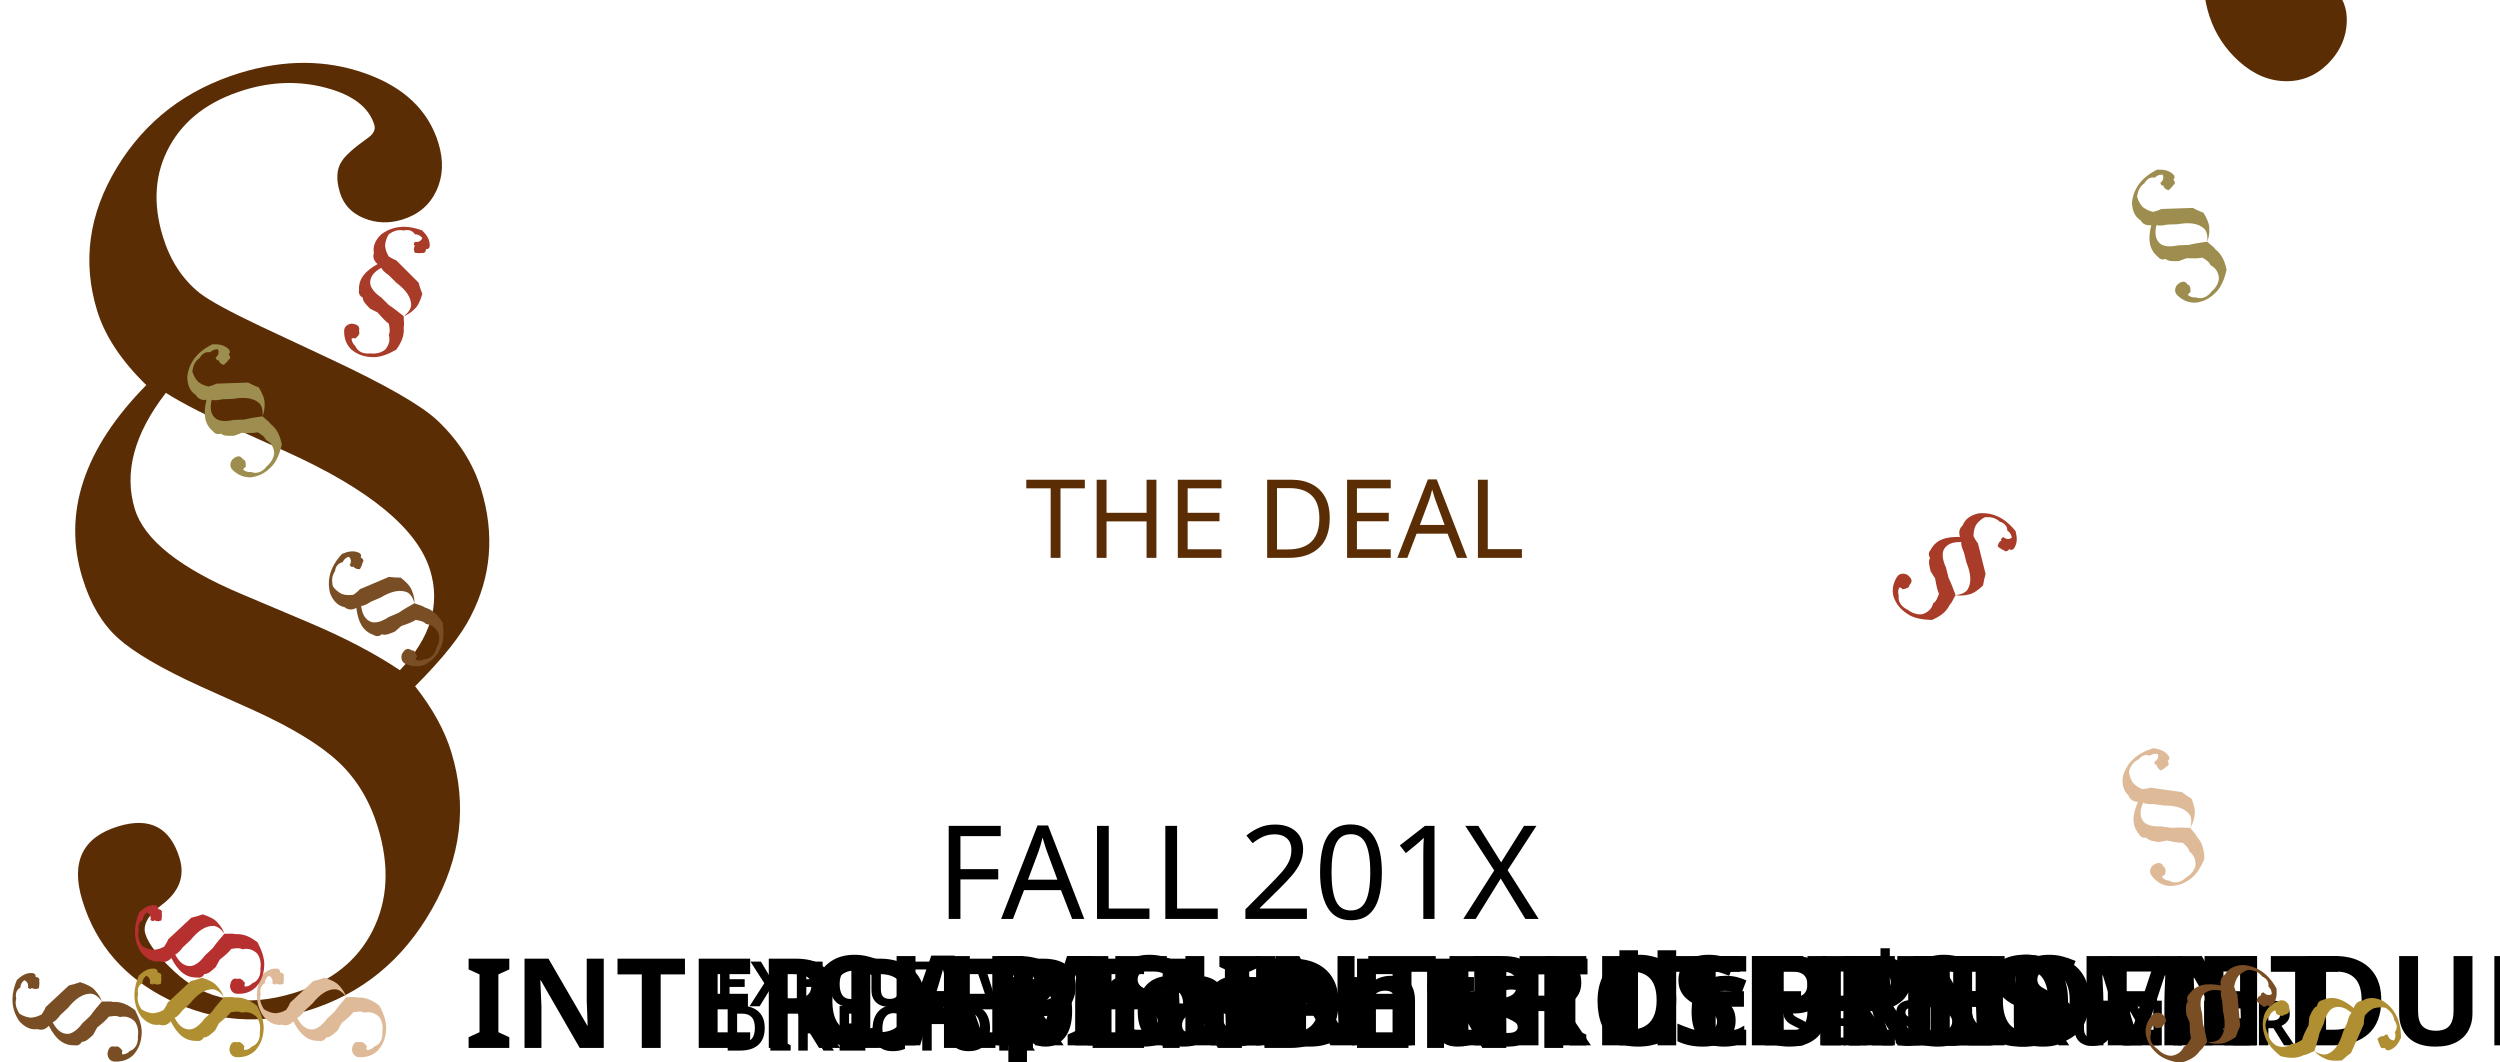
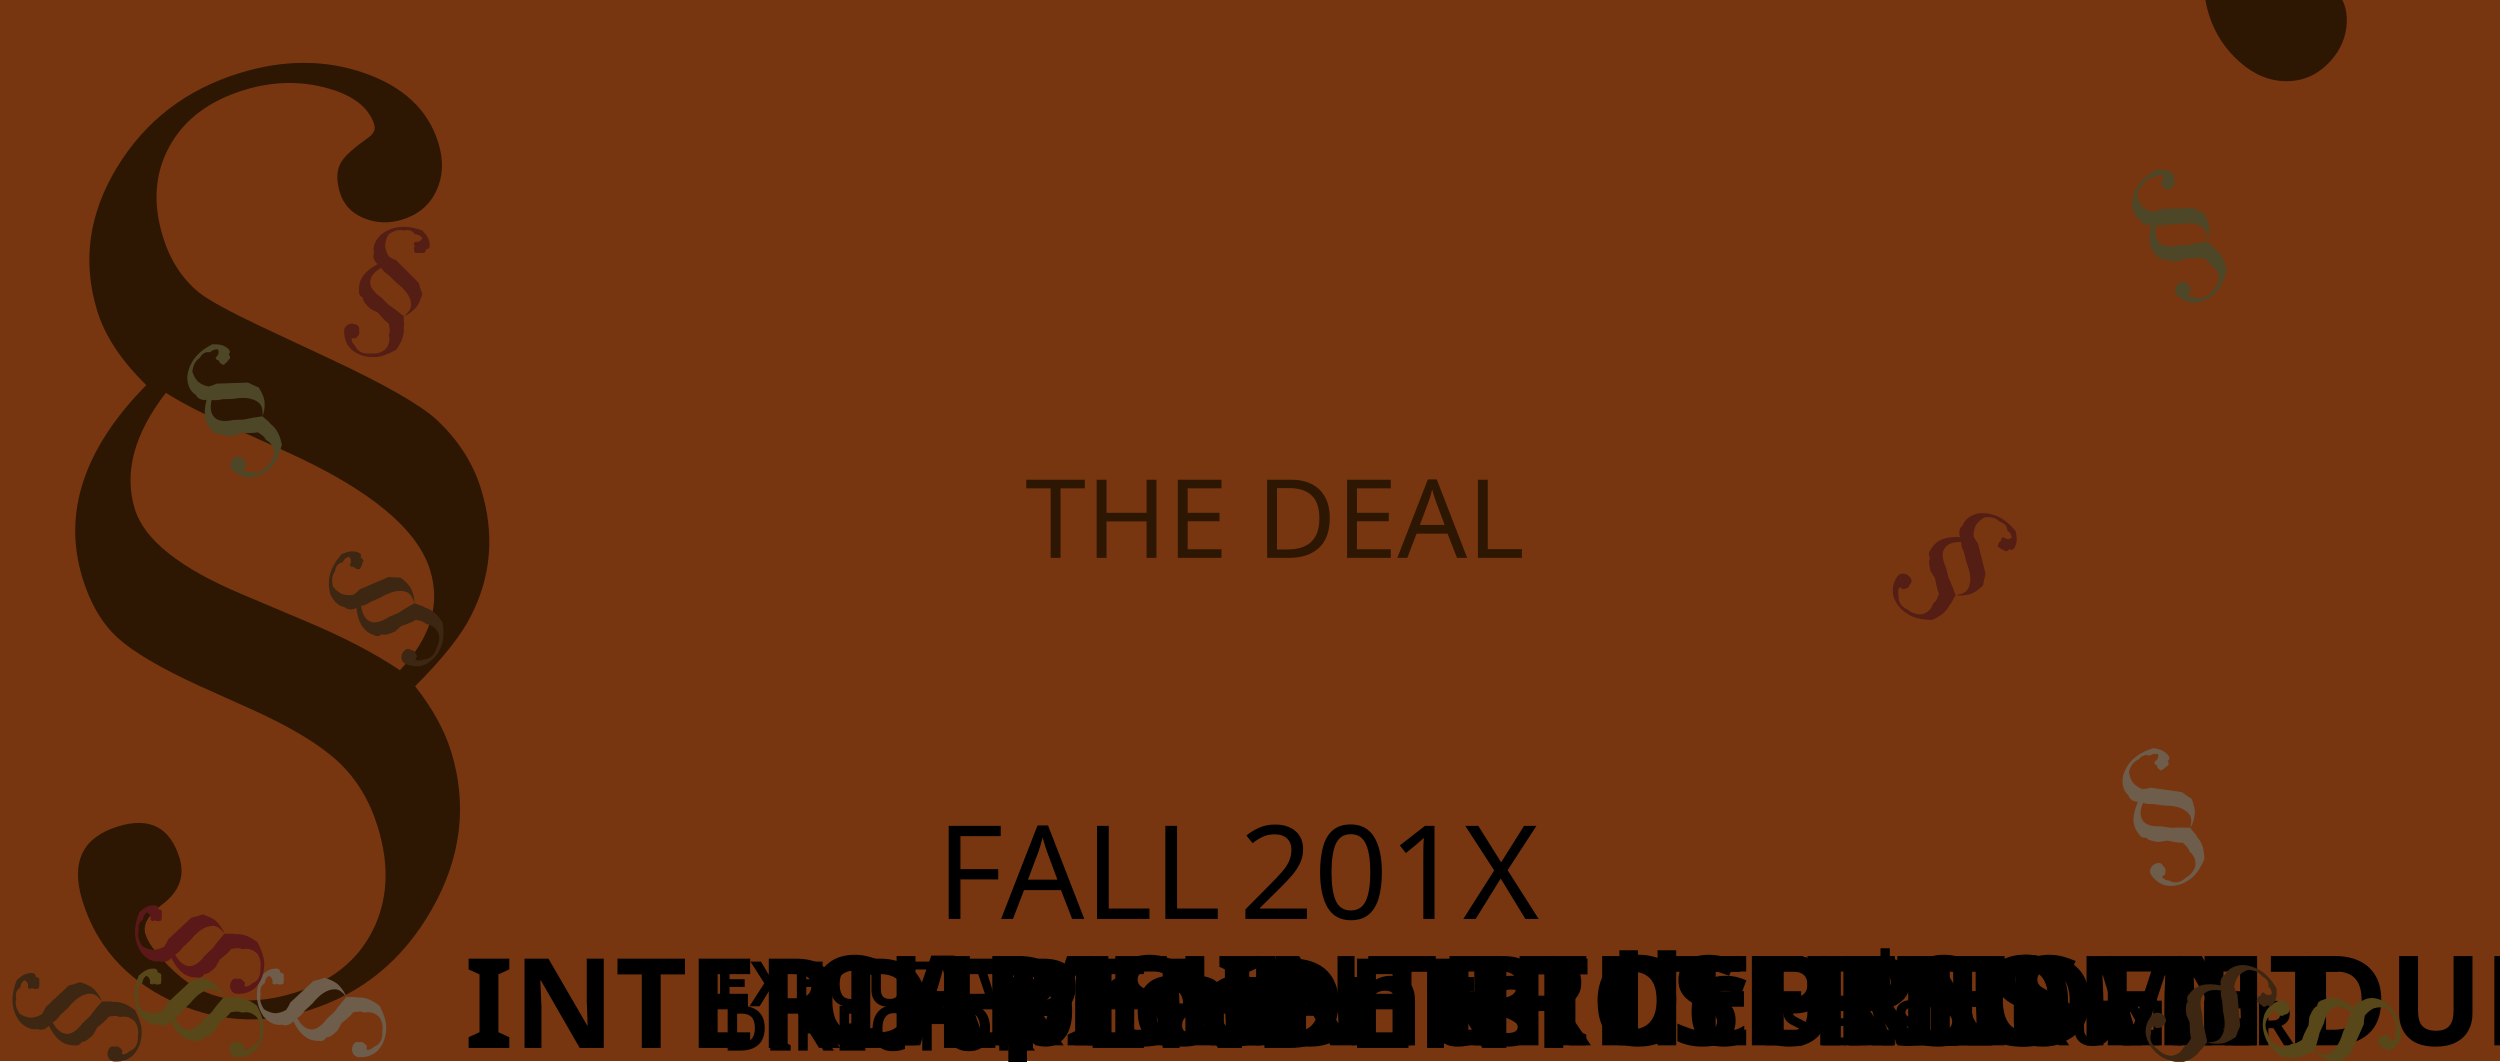
<svg xmlns="http://www.w3.org/2000/svg" width="959px" height="407px" viewBox="0 0 959 407" version="1.1">
  <defs />
  <g id="FALL" stroke="none" stroke-width="1" fill="none" fill-rule="evenodd">
+     <rect id="Rectangle-2" fill="#EE6D1F" x="0" y="0" width="962" height="407" />
    <path d="M204.145,98.091 C200.075,102.582 194.812,104.828 188.356,104.828 C183.023,104.828 178.392,103.214 174.462,99.986 C170.533,96.758 168.568,92.758 168.568,87.987 C168.568,82.654 169.971,78.865 172.778,76.619 C174.743,74.935 178.673,73.11 184.567,71.146 C187.374,70.304 188.777,68.9 188.777,66.935 C188.777,59.918 184.287,53.603 175.305,47.989 C166.323,42.375 156.218,39.569 144.99,39.569 C130.956,39.569 119.729,43.638 111.308,51.778 C102.888,59.918 98.677,70.725 98.677,84.198 C98.677,93.741 101.063,102.021 105.835,109.038 C108.642,112.968 114.817,119.283 124.36,127.985 L146.254,147.773 C163.656,163.491 174.462,174.999 178.673,182.297 C184.286,192.121 187.093,202.226 187.093,212.611 C187.093,230.575 181.059,245.732 168.989,258.082 C163.375,263.977 153.972,270.432 140.78,277.45 C144.71,287.554 146.675,296.957 146.675,305.659 C146.675,326.991 138.465,345.446 122.044,361.024 C105.624,376.602 86.608,384.391 64.995,384.391 C45.908,384.391 29.418,377.935 15.524,365.024 C1.63,352.112 -5.317,336.674 -5.317,318.71 C-5.317,303.273 1.841,295.554 16.156,295.554 C28.787,295.554 35.102,301.729 35.102,314.079 C35.102,321.377 31.172,326.429 23.313,329.236 C17.138,331.482 14.051,334.429 14.051,338.078 C14.051,342.007 16.156,347.621 20.366,354.919 C28.506,369.234 42.4,376.391 62.048,376.391 C76.924,376.391 88.853,371.69 97.835,362.287 C106.817,352.884 111.308,340.464 111.308,325.026 C111.308,314.36 108.922,304.887 104.151,296.606 C99.379,288.326 90.959,278.853 78.889,268.187 L62.048,253.451 C49.698,242.504 41.417,233.522 37.207,226.505 C32.997,219.488 30.892,210.787 30.892,200.401 C30.892,174.298 45.908,153.106 75.942,136.826 C69.486,125.037 66.258,114.091 66.258,103.986 C66.258,84.338 74.047,67.567 89.625,53.673 C105.203,39.779 123.799,32.832 145.412,32.832 C163.095,32.832 178.322,37.533 191.093,46.937 C203.864,56.34 210.25,67.637 210.25,80.829 C210.25,87.846 208.215,93.6 204.145,98.091 Z M159.305,236.61 C159.305,220.049 146.254,200.261 120.15,177.245 L106.256,165.035 C95.028,155.211 87.029,147.492 82.257,141.878 C65.977,153.387 57.838,166.438 57.838,181.034 C57.838,193.384 67.802,207.839 87.731,224.4 L108.361,241.662 C120.15,251.486 129.693,260.889 136.991,269.871 C151.867,261.45 159.305,250.364 159.305,236.61 L159.305,236.61 Z" id="§" fill="#5B2D05" transform="translate(102.4666, 208.6115) rotate(-17) translate(-102.4666, -208.6115) " />
    <path d="M1156.343,-108.869 C1156.343,-101.276 1154.141,-95.049 1149.737,-90.189 C1145.332,-85.33 1139.637,-82.9 1132.651,-82.9 C1126.88,-82.9 1121.868,-84.646 1117.616,-88.139 C1113.364,-91.632 1111.238,-95.96 1111.238,-101.124 C1111.238,-106.895 1112.756,-110.996 1115.794,-113.425 C1117.92,-115.248 1122.172,-117.222 1128.551,-119.348 C1131.588,-120.26 1133.107,-121.778 1133.107,-123.904 C1133.107,-131.498 1128.247,-138.332 1118.527,-144.407 C1108.808,-150.482 1097.873,-153.519 1085.723,-153.519 C1070.536,-153.519 1058.387,-149.115 1049.275,-140.306 C1040.163,-131.498 1035.606,-119.804 1035.606,-105.225 C1035.606,-94.897 1038.188,-85.937 1043.352,-78.344 C1046.389,-74.091 1053.071,-67.257 1063.399,-57.841 L1087.09,-36.428 C1105.922,-19.418 1117.616,-6.965 1122.172,0.932 C1128.247,11.563 1131.284,22.498 1131.284,33.736 C1131.284,53.176 1124.754,69.577 1111.693,82.942 C1105.618,89.321 1095.443,96.306 1081.167,103.9 C1085.42,114.835 1087.546,125.01 1087.546,134.426 C1087.546,157.51 1078.662,177.481 1060.893,194.338 C1043.124,211.196 1022.546,219.625 999.158,219.625 C978.503,219.625 960.659,212.639 945.624,198.667 C930.589,184.695 923.071,167.989 923.071,148.55 C923.071,131.844 930.816,123.491 946.307,123.491 C959.975,123.491 966.81,130.173 966.81,143.538 C966.81,151.435 962.557,156.902 954.052,159.94 C947.37,162.37 944.029,165.559 944.029,169.508 C944.029,173.76 946.307,179.835 950.863,187.732 C959.672,203.223 974.707,210.968 995.969,210.968 C1012.067,210.968 1024.976,205.881 1034.695,195.705 C1044.415,185.53 1049.275,172.09 1049.275,155.384 C1049.275,143.842 1046.693,133.591 1041.529,124.63 C1036.366,115.67 1027.254,105.419 1014.193,93.877 L995.969,77.93 C982.604,66.084 973.644,56.365 969.088,48.771 C964.531,41.178 962.253,31.762 962.253,20.524 C962.253,-7.724 978.503,-30.656 1011.004,-48.273 C1004.018,-61.031 1000.525,-72.876 1000.525,-83.811 C1000.525,-105.073 1008.953,-123.221 1025.811,-138.256 C1042.669,-153.291 1062.791,-160.809 1086.179,-160.809 C1105.315,-160.809 1121.792,-155.721 1135.613,-145.546 C1149.433,-135.371 1156.343,-123.145 1156.343,-108.869 L1156.343,-108.869 Z M1101.214,59.706 C1101.214,41.785 1087.09,20.372 1058.843,-4.535 L1043.807,-17.748 C1031.658,-28.379 1023.001,-36.731 1017.838,-42.806 C1000.221,-30.353 991.412,-16.229 991.412,-0.434 C991.412,12.93 1002.195,28.573 1023.761,46.493 L1046.085,65.173 C1058.843,75.804 1069.17,85.979 1077.067,95.699 C1093.165,86.587 1101.214,74.589 1101.214,59.706 L1101.214,59.706 Z" id="§" fill="#5B2D05" transform="translate(1039.707, 29.40793) scale(-1, 1) rotate(48) translate(-1039.707, -29.40793) " />
    <path d="M64.591,-218.33 C64.591,-210.737 62.389,-204.51 57.985,-199.65 C53.58,-194.79 47.885,-192.36 40.899,-192.36 C35.128,-192.36 30.117,-194.107 25.864,-197.6 C21.612,-201.093 19.486,-205.421 19.486,-210.585 C19.486,-216.356 21.004,-220.456 24.042,-222.886 C26.168,-224.709 30.42,-226.683 36.799,-228.809 C39.836,-229.72 41.355,-231.239 41.355,-233.365 C41.355,-240.959 36.495,-247.793 26.775,-253.868 C17.056,-259.942 6.121,-262.98 -6.028,-262.98 C-21.216,-262.98 -33.365,-258.576 -42.477,-249.767 C-51.589,-240.959 -56.145,-229.265 -56.145,-214.685 C-56.145,-204.358 -53.564,-195.398 -48.4,-187.804 C-45.363,-183.552 -38.681,-176.718 -28.353,-167.302 L-4.662,-145.888 C14.17,-128.879 25.864,-116.426 30.42,-108.528 C36.495,-97.897 39.532,-86.963 39.532,-75.724 C39.532,-56.285 33.002,-39.883 19.941,-26.519 C13.866,-20.14 3.691,-13.154 -10.585,-5.561 C-6.332,5.374 -4.206,15.549 -4.206,24.965 C-4.206,48.049 -13.09,68.02 -30.859,84.878 C-48.628,101.735 -69.206,110.164 -92.594,110.164 C-113.249,110.164 -131.093,103.178 -146.128,89.206 C-161.163,75.234 -168.681,58.528 -168.681,39.089 C-168.681,22.383 -160.936,14.03 -145.445,14.03 C-131.776,14.03 -124.942,20.713 -124.942,34.077 C-124.942,41.975 -129.195,47.442 -137.699,50.479 C-144.382,52.909 -147.723,56.098 -147.723,60.047 C-147.723,64.299 -145.445,70.374 -140.889,78.271 C-132.08,93.762 -117.045,101.507 -95.783,101.507 C-79.685,101.507 -66.776,96.42 -57.057,86.244 C-47.337,76.069 -42.477,62.629 -42.477,45.923 C-42.477,34.381 -45.059,24.13 -50.223,15.169 C-55.386,6.209 -64.498,-4.042 -77.559,-15.584 L-95.783,-31.53 C-109.148,-43.376 -118.108,-53.096 -122.664,-60.689 C-127.22,-68.283 -129.499,-77.699 -129.499,-88.937 C-129.499,-117.185 -113.249,-140.117 -80.748,-157.734 C-87.734,-170.491 -91.227,-182.337 -91.227,-193.272 C-91.227,-214.533 -82.799,-232.682 -65.941,-247.717 C-49.083,-262.752 -28.961,-270.27 -5.573,-270.27 C13.563,-270.27 30.04,-265.182 43.861,-255.007 C57.681,-244.831 64.591,-232.606 64.591,-218.33 L64.591,-218.33 Z M9.462,-49.755 C9.462,-67.675 -4.662,-89.089 -32.909,-113.996 L-47.945,-127.208 C-60.094,-137.839 -68.751,-146.192 -73.914,-152.267 C-91.531,-139.813 -100.34,-125.69 -100.34,-109.895 C-100.34,-96.531 -89.557,-80.888 -67.991,-62.967 L-45.666,-44.287 C-32.909,-33.657 -22.582,-23.481 -14.685,-13.762 C1.413,-22.874 9.462,-34.871 9.462,-49.755 L9.462,-49.755 Z" id="§" transform="translate(-52.04498, -80.05278) rotate(85) translate(52.04498, 80.05278) " />
    <text id="THE-DEAL" font-family="EurostileNextW1G-SemiBold, Eurostile Next W1G" font-size="42" font-weight="500" fill="#5B2D05">
      <tspan x="393.252" y="214">THE DEAL</tspan>
    </text>
    <g id="Group-2" transform="translate(327, 302)" fill="#000000" font-family="EurostileNextW1G-Regular, Eurostile Next W1G" font-size="50" font-weight="normal">
      <g id="Group">
        <text id="FALL-201X">
          <tspan x="32.078" y="50.5">FALL </tspan>
          <tspan x="148.328" y="50.5" font-family="EurostileNextW1G-SemiBold, Eurostile Next W1G" font-weight="500">201X</tspan>
        </text>
      </g>
    </g>
    <g id="Credits" transform="translate(178, 368)" fill="#000000" font-family="SFMoviePosterCondensed, SF Movie Poster Condensed" font-style="condensed" font-weight="800">
      <text id="SOME-DUDE" font-size="48">
        <tspan x="553.434" y="33">SOME DUDE</tspan>
      </text>
      <text id="SEASONRUNNER" font-size="24">
        <tspan x="504.855" y="33">SEASONRUNNER</tspan>
      </text>
      <text id="by" font-size="24">
        <tspan x="541.479" y="14">by</tspan>
      </text>
      <text id="SERIES" font-size="48">
        <tspan x="463.254" y="33">SERIES</tspan>
      </text>
      <text id="llc" font-size="48">
        <tspan x="439.449" y="33">llc </tspan>
      </text>
      <text id="PICTURES" font-size="48">
        <tspan x="383.219" y="33">PICTURES</tspan>
      </text>
      <text id="INTERDEPENDENT" font-size="48">
        <tspan x="0.227" y="34">INTERDEPENDENT</tspan>
      </text>
      <text id="an" font-size="48">
        <tspan x="266.078" y="33">an   </tspan>
      </text>
      <text id="presents" font-size="48">
        <tspan x="205.055" y="33">presents</tspan>
      </text>
      <text id="AMELL" font-size="48">
        <tspan x="167.145" y="33">AMELL</tspan>
      </text>
      <text id="CHRIS" font-size="48">
        <tspan x="131.039" y="33">CHRIS</tspan>
      </text>
      <text id="DIRECTOR" font-size="24">
        <tspan x="98.975" y="35">DIRECTOR</tspan>
      </text>
      <text id="EXECUTIVE" font-size="24">
        <tspan x="96.068" y="18">EXECUTIVE</tspan>
      </text>
      <text id="INTERDEPENDENT" font-size="48">
        <tspan x="288.227" y="33">INTERDEPENDENT</tspan>
      </text>
    </g>
    <path d="M851.917,73.208 C851.917,73.889 851.607,74.708 850.488,74.636 C850.366,75.985 849.564,76.305 849.06,76.065 C847.767,76.305 847.061,76.075 846.202,76.065 C845.863,75.157 845.563,74.588 846.202,73.208 C845.563,73.151 845.777,72.612 846.202,71.779 C846.505,72.053 847.104,71.794 847.631,71.779 C848.43,71.394 848.644,71.195 849.06,70.351 C848.644,69.917 847.959,69.019 846.202,68.922 C845.221,67.422 843.681,67.023 841.917,67.494 C839.831,67.023 838.119,67.602 836.202,68.922 C835.552,69.917 834.911,71.454 834.774,73.208 C834.911,74.728 835.274,75.905 836.202,77.494 C836.429,77.462 837.371,78.36 839.06,78.922 L841.917,81.779 C844.815,84.648 846.462,86.285 847.631,87.494 C847.959,88.72 848.387,90.157 849.06,91.779 C848.387,94.189 847.467,96.344 846.202,97.494 C844.772,98.939 843.339,99.857 841.917,100.351 C841.927,102.293 842.226,103.63 841.917,104.636 C842.226,107.901 840.975,110.526 839.06,113.208 C835.969,114.957 833.071,116.065 830.488,116.065 C826.867,116.065 824.354,115.147 821.917,113.208 C820.118,111.474 819.06,109.279 819.06,106.065 C819.06,104.528 820.15,103.43 821.917,103.208 C824.258,103.43 825.22,104.309 824.774,106.065 C825.22,107.103 824.621,107.822 823.345,108.922 C822.482,108.54 822.012,108.959 821.917,108.922 C822.012,110.037 822.332,110.836 823.345,111.779 C824.215,113.909 826.333,114.927 829.06,114.636 C831.595,114.927 833.413,114.259 834.774,113.208 C836.151,111.584 836.836,109.818 836.202,107.494 C836.836,106.105 836.472,104.758 836.202,103.208 C835.017,102.402 833.734,101.055 831.917,98.922 L829.06,97.494 C827.445,95.885 826.183,94.608 826.202,93.208 C824.899,92.612 824.579,91.374 824.774,90.351 C824.579,86.185 826.867,83.171 831.917,80.351 C830.461,79.179 829.969,77.622 830.488,76.065 C829.969,73.39 831.156,71.005 833.345,68.922 C835.905,67.053 838.74,66.065 841.917,66.065 C844.729,66.065 847.05,66.734 849.06,67.494 C850.943,69.408 851.917,71.015 851.917,73.208 L851.917,73.208 Z M844.774,96.065 C844.774,93.122 842.752,90.251 839.06,87.494 L836.202,84.636 C834.819,83.714 833.58,82.594 833.345,81.779 C830.32,83.449 829.06,85.343 829.06,87.494 C829.06,89.253 830.603,91.35 833.345,93.208 L836.202,96.065 C838.71,97.683 840.188,99.048 841.917,100.351 C843.622,99.129 844.774,97.52 844.774,96.065 L844.774,96.065 Z" id="§" fill="#9D8E4F" transform="translate(835.4881, 91.06506) rotate(-47) translate(-835.4881, -91.06506) " />
    <path d="M105.917,140.208 C105.917,140.889 105.607,141.708 104.488,141.636 C104.366,142.985 103.564,143.305 103.06,143.065 C101.767,143.305 101.061,143.075 100.202,143.065 C99.863,142.157 99.563,141.588 100.202,140.208 C99.563,140.151 99.777,139.612 100.202,138.779 C100.505,139.053 101.104,138.794 101.631,138.779 C102.43,138.394 102.644,138.195 103.06,137.351 C102.644,136.917 101.959,136.019 100.202,135.922 C99.221,134.422 97.681,134.023 95.917,134.494 C93.831,134.023 92.119,134.602 90.202,135.922 C89.552,136.917 88.911,138.454 88.774,140.208 C88.911,141.728 89.274,142.905 90.202,144.494 C90.429,144.462 91.371,145.36 93.06,145.922 L95.917,148.779 C98.815,151.648 100.462,153.285 101.631,154.494 C101.959,155.72 102.387,157.157 103.06,158.779 C102.387,161.189 101.467,163.344 100.202,164.494 C98.772,165.939 97.339,166.857 95.917,167.351 C95.927,169.293 96.226,170.63 95.917,171.636 C96.226,174.901 94.975,177.526 93.06,180.208 C89.969,181.957 87.071,183.065 84.488,183.065 C80.867,183.065 78.354,182.147 75.917,180.208 C74.118,178.474 73.06,176.279 73.06,173.065 C73.06,171.528 74.15,170.43 75.917,170.208 C78.258,170.43 79.22,171.309 78.774,173.065 C79.22,174.103 78.621,174.822 77.345,175.922 C76.482,175.54 76.012,175.959 75.917,175.922 C76.012,177.037 76.332,177.836 77.345,178.779 C78.215,180.909 80.333,181.927 83.06,181.636 C85.595,181.927 87.413,181.259 88.774,180.208 C90.151,178.584 90.836,176.818 90.202,174.494 C90.836,173.105 90.472,171.758 90.202,170.208 C89.017,169.402 87.734,168.055 85.917,165.922 L83.06,164.494 C81.445,162.885 80.183,161.608 80.202,160.208 C78.899,159.612 78.579,158.374 78.774,157.351 C78.579,153.185 80.867,150.171 85.917,147.351 C84.461,146.179 83.969,144.622 84.488,143.065 C83.969,140.39 85.156,138.005 87.345,135.922 C89.905,134.053 92.74,133.065 95.917,133.065 C98.729,133.065 101.05,133.734 103.06,134.494 C104.943,136.408 105.917,138.015 105.917,140.208 L105.917,140.208 Z M98.774,163.065 C98.774,160.122 96.752,157.251 93.06,154.494 L90.202,151.636 C88.819,150.714 87.58,149.594 87.345,148.779 C84.32,150.449 83.06,152.343 83.06,154.494 C83.06,156.253 84.603,158.35 87.345,160.208 L90.202,163.065 C92.71,164.683 94.188,166.048 95.917,167.351 C97.622,166.129 98.774,164.52 98.774,163.065 L98.774,163.065 Z" id="§" fill="#9D8E4F" transform="translate(89.4881, 158.0651) rotate(-47) translate(-89.4881, -158.0651) " />
    <path d="M92.762,370.74 C92.762,371.422 92.452,372.24 91.334,372.169 C91.212,373.518 90.409,373.837 89.905,373.597 C88.612,373.837 87.907,373.607 87.048,373.597 C86.709,372.689 86.409,372.12 87.048,370.74 C86.409,370.683 86.623,370.144 87.048,369.312 C87.35,369.585 87.949,369.326 88.477,369.312 C89.276,368.927 89.49,368.727 89.905,367.883 C89.49,367.45 88.805,366.552 87.048,366.455 C86.067,364.955 84.527,364.556 82.762,365.026 C80.676,364.556 78.965,365.134 77.048,366.455 C76.398,367.45 75.756,368.987 75.62,370.74 C75.756,372.26 76.12,373.438 77.048,375.026 C77.275,374.995 78.216,375.893 79.905,376.455 L82.762,379.312 C85.66,382.18 87.308,383.817 88.477,385.026 C88.805,386.252 89.233,387.689 89.905,389.312 C89.233,391.721 88.313,393.877 87.048,395.026 C85.618,396.472 84.184,397.39 82.762,397.883 C82.773,399.825 83.072,401.162 82.762,402.169 C83.072,405.434 81.821,408.059 79.905,410.74 C76.815,412.49 73.917,413.597 71.334,413.597 C67.713,413.597 65.2,412.679 62.762,410.74 C60.964,409.007 59.905,406.811 59.905,403.597 C59.905,402.061 60.996,400.963 62.762,400.74 C65.103,400.963 66.066,401.841 65.62,403.597 C66.066,404.635 65.467,405.354 64.191,406.455 C63.328,406.073 62.857,406.492 62.762,406.455 C62.857,407.57 63.178,408.368 64.191,409.312 C65.061,411.442 67.178,412.46 69.905,412.169 C72.441,412.46 74.259,411.791 75.62,410.74 C76.997,409.116 77.682,407.35 77.048,405.026 C77.682,403.637 77.318,402.29 77.048,400.74 C75.863,399.935 74.58,398.587 72.762,396.455 L69.905,395.026 C68.291,393.418 67.029,392.14 67.048,390.74 C65.745,390.144 65.424,388.907 65.62,387.883 C65.424,383.717 67.713,380.703 72.762,377.883 C71.307,376.711 70.815,375.154 71.334,373.597 C70.815,370.923 72.002,368.538 74.191,366.455 C76.751,364.585 79.585,363.597 82.762,363.597 C85.575,363.597 87.896,364.266 89.905,365.026 C91.789,366.941 92.762,368.548 92.762,370.74 L92.762,370.74 Z M85.62,393.597 C85.62,390.654 83.598,387.783 79.905,385.026 L77.048,382.169 C75.665,381.246 74.426,380.126 74.191,379.312 C71.166,380.982 69.905,382.875 69.905,385.026 C69.905,386.785 71.448,388.883 74.191,390.74 L77.048,393.597 C79.556,395.216 81.034,396.58 82.762,397.883 C84.468,396.661 85.62,395.053 85.62,393.597 L85.62,393.597 Z" id="§" fill="#AF8F32" transform="translate(76.33385, 388.5975) rotate(-88) translate(-76.33385, -388.5975) " />
    <path d="M139.762,370.74 C139.762,371.422 139.452,372.24 138.334,372.169 C138.212,373.518 137.409,373.837 136.905,373.597 C135.612,373.837 134.907,373.607 134.048,373.597 C133.709,372.689 133.409,372.12 134.048,370.74 C133.409,370.683 133.623,370.144 134.048,369.312 C134.35,369.585 134.949,369.326 135.477,369.312 C136.276,368.927 136.49,368.727 136.905,367.883 C136.49,367.45 135.805,366.552 134.048,366.455 C133.067,364.955 131.527,364.556 129.762,365.026 C127.676,364.556 125.965,365.134 124.048,366.455 C123.398,367.45 122.756,368.987 122.62,370.74 C122.756,372.26 123.12,373.438 124.048,375.026 C124.275,374.995 125.216,375.893 126.905,376.455 L129.762,379.312 C132.66,382.18 134.308,383.817 135.477,385.026 C135.805,386.252 136.233,387.689 136.905,389.312 C136.233,391.721 135.313,393.877 134.048,395.026 C132.618,396.472 131.184,397.39 129.762,397.883 C129.773,399.825 130.072,401.162 129.762,402.169 C130.072,405.434 128.821,408.059 126.905,410.74 C123.815,412.49 120.917,413.597 118.334,413.597 C114.713,413.597 112.2,412.679 109.762,410.74 C107.964,409.007 106.905,406.811 106.905,403.597 C106.905,402.061 107.996,400.963 109.762,400.74 C112.103,400.963 113.066,401.841 112.62,403.597 C113.066,404.635 112.467,405.354 111.191,406.455 C110.328,406.073 109.857,406.492 109.762,406.455 C109.857,407.57 110.178,408.368 111.191,409.312 C112.061,411.442 114.178,412.46 116.905,412.169 C119.441,412.46 121.259,411.791 122.62,410.74 C123.997,409.116 124.682,407.35 124.048,405.026 C124.682,403.637 124.318,402.29 124.048,400.74 C122.863,399.935 121.58,398.587 119.762,396.455 L116.905,395.026 C115.291,393.418 114.029,392.14 114.048,390.74 C112.745,390.144 112.424,388.907 112.62,387.883 C112.424,383.717 114.713,380.703 119.762,377.883 C118.307,376.711 117.815,375.154 118.334,373.597 C117.815,370.923 119.002,368.538 121.191,366.455 C123.751,364.585 126.585,363.597 129.762,363.597 C132.575,363.597 134.896,364.266 136.905,365.026 C138.789,366.941 139.762,368.548 139.762,370.74 L139.762,370.74 Z M132.62,393.597 C132.62,390.654 130.598,387.783 126.905,385.026 L124.048,382.169 C122.665,381.246 121.426,380.126 121.191,379.312 C118.166,380.982 116.905,382.875 116.905,385.026 C116.905,386.785 118.448,388.883 121.191,390.74 L124.048,393.597 C126.556,395.216 128.034,396.58 129.762,397.883 C131.468,396.661 132.62,395.053 132.62,393.597 L132.62,393.597 Z" id="§" fill="#DEBA98" transform="translate(123.3338, 388.5975) rotate(-88) translate(-123.3338, -388.5975) " />
    <path d="M92.987,346.434 C92.987,347.115 92.677,347.934 91.558,347.862 C91.436,349.211 90.634,349.531 90.13,349.291 C88.837,349.531 88.131,349.301 87.272,349.291 C86.933,348.383 86.633,347.814 87.272,346.434 C86.633,346.377 86.847,345.838 87.272,345.005 C87.575,345.279 88.174,345.02 88.701,345.005 C89.5,344.62 89.714,344.421 90.13,343.577 C89.714,343.143 89.029,342.245 87.272,342.148 C86.291,340.648 84.751,340.249 82.987,340.72 C80.901,340.249 79.189,340.828 77.272,342.148 C76.622,343.143 75.981,344.68 75.844,346.434 C75.981,347.954 76.344,349.131 77.272,350.72 C77.499,350.688 78.441,351.586 80.13,352.148 L82.987,355.005 C85.885,357.874 87.532,359.511 88.701,360.72 C89.029,361.946 89.457,363.383 90.13,365.005 C89.457,367.415 88.537,369.57 87.272,370.72 C85.842,372.165 84.409,373.083 82.987,373.577 C82.997,375.519 83.296,376.856 82.987,377.862 C83.296,381.127 82.045,383.752 80.13,386.434 C77.039,388.183 74.141,389.291 71.558,389.291 C67.937,389.291 65.424,388.373 62.987,386.434 C61.188,384.7 60.13,382.505 60.13,379.291 C60.13,377.754 61.22,376.656 62.987,376.434 C65.328,376.656 66.29,377.535 65.844,379.291 C66.29,380.329 65.691,381.048 64.415,382.148 C63.552,381.766 63.082,382.185 62.987,382.148 C63.082,383.263 63.402,384.062 64.415,385.005 C65.285,387.135 67.403,388.153 70.13,387.862 C72.665,388.153 74.483,387.485 75.844,386.434 C77.221,384.81 77.906,383.044 77.272,380.72 C77.906,379.331 77.542,377.984 77.272,376.434 C76.088,375.628 74.804,374.281 72.987,372.148 L70.13,370.72 C68.515,369.111 67.253,367.834 67.272,366.434 C65.969,365.838 65.649,364.6 65.844,363.577 C65.649,359.411 67.937,356.397 72.987,353.577 C71.531,352.405 71.039,350.848 71.558,349.291 C71.039,346.616 72.226,344.231 74.415,342.148 C76.975,340.279 79.81,339.291 82.987,339.291 C85.799,339.291 88.12,339.96 90.13,340.72 C92.013,342.634 92.987,344.241 92.987,346.434 L92.987,346.434 Z M85.844,369.291 C85.844,366.348 83.823,363.477 80.13,360.72 L77.272,357.862 C75.889,356.94 74.65,355.82 74.415,355.005 C71.39,356.675 70.13,358.569 70.13,360.72 C70.13,362.479 71.673,364.576 74.415,366.434 L77.272,369.291 C79.78,370.909 81.258,372.274 82.987,373.577 C84.692,372.355 85.844,370.746 85.844,369.291 L85.844,369.291 Z" id="§" fill="#B63030" transform="translate(76.55812, 364.2911) rotate(-88) translate(-76.55812, -364.2911) " />
    <path d="M45.987,372.434 C45.987,373.115 45.677,373.934 44.558,373.862 C44.436,375.211 43.634,375.531 43.13,375.291 C41.837,375.531 41.131,375.301 40.272,375.291 C39.933,374.383 39.633,373.814 40.272,372.434 C39.633,372.377 39.847,371.838 40.272,371.005 C40.575,371.279 41.174,371.02 41.701,371.005 C42.5,370.62 42.714,370.421 43.13,369.577 C42.714,369.143 42.029,368.245 40.272,368.148 C39.291,366.648 37.751,366.249 35.987,366.72 C33.901,366.249 32.189,366.828 30.272,368.148 C29.622,369.143 28.981,370.68 28.844,372.434 C28.981,373.954 29.344,375.131 30.272,376.72 C30.499,376.688 31.441,377.586 33.13,378.148 L35.987,381.005 C38.885,383.874 40.532,385.511 41.701,386.72 C42.029,387.946 42.457,389.383 43.13,391.005 C42.457,393.415 41.537,395.57 40.272,396.72 C38.842,398.165 37.409,399.083 35.987,399.577 C35.997,401.519 36.296,402.856 35.987,403.862 C36.296,407.127 35.045,409.752 33.13,412.434 C30.039,414.183 27.141,415.291 24.558,415.291 C20.937,415.291 18.424,414.373 15.987,412.434 C14.188,410.7 13.13,408.505 13.13,405.291 C13.13,403.754 14.22,402.656 15.987,402.434 C18.328,402.656 19.29,403.535 18.844,405.291 C19.29,406.329 18.691,407.048 17.415,408.148 C16.552,407.766 16.082,408.185 15.987,408.148 C16.082,409.263 16.402,410.062 17.415,411.005 C18.285,413.135 20.403,414.153 23.13,413.862 C25.665,414.153 27.483,413.485 28.844,412.434 C30.221,410.81 30.906,409.044 30.272,406.72 C30.906,405.331 30.542,403.984 30.272,402.434 C29.088,401.628 27.804,400.281 25.987,398.148 L23.13,396.72 C21.515,395.111 20.253,393.834 20.272,392.434 C18.969,391.838 18.649,390.6 18.844,389.577 C18.649,385.411 20.937,382.397 25.987,379.577 C24.531,378.405 24.039,376.848 24.558,375.291 C24.039,372.616 25.226,370.231 27.415,368.148 C29.975,366.279 32.81,365.291 35.987,365.291 C38.799,365.291 41.12,365.96 43.13,366.72 C45.013,368.634 45.987,370.241 45.987,372.434 L45.987,372.434 Z M38.844,395.291 C38.844,392.348 36.823,389.477 33.13,386.72 L30.272,383.862 C28.889,382.94 27.65,381.82 27.415,381.005 C24.39,382.675 23.13,384.569 23.13,386.72 C23.13,388.479 24.673,390.576 27.415,392.434 L30.272,395.291 C32.78,396.909 34.258,398.274 35.987,399.577 C37.692,398.355 38.844,396.746 38.844,395.291 L38.844,395.291 Z" id="§" fill="#7A4E24" transform="translate(29.55812, 390.2911) rotate(-88) translate(-29.55812, -390.2911) " />
    <path d="M845.857,296.143 C845.857,296.824 845.547,297.643 844.429,297.571 C844.306,298.92 843.504,299.24 843,299 C841.707,299.24 841.001,299.01 840.143,299 C839.803,298.092 839.504,297.523 840.143,296.143 C839.504,296.086 839.718,295.547 840.143,294.714 C840.445,294.988 841.044,294.729 841.571,294.714 C842.37,294.329 842.584,294.13 843,293.286 C842.584,292.852 841.9,291.954 840.143,291.857 C839.162,290.357 837.621,289.958 835.857,290.429 C833.771,289.958 832.06,290.537 830.143,291.857 C829.493,292.852 828.851,294.389 828.714,296.143 C828.851,297.663 829.215,298.84 830.143,300.429 C830.37,300.397 831.311,301.295 833,301.857 L835.857,304.714 C838.755,307.583 840.402,309.22 841.571,310.429 C841.9,311.655 842.328,313.092 843,314.714 C842.328,317.124 841.408,319.279 840.143,320.429 C838.712,321.874 837.279,322.792 835.857,323.286 C835.867,325.228 836.167,326.565 835.857,327.571 C836.167,330.836 834.915,333.461 833,336.143 C829.91,337.892 827.011,339 824.429,339 C820.808,339 818.294,338.082 815.857,336.143 C814.059,334.409 813,332.214 813,329 C813,327.463 814.091,326.365 815.857,326.143 C818.198,326.365 819.161,327.244 818.714,329 C819.161,330.038 818.562,330.756 817.286,331.857 C816.423,331.475 815.952,331.894 815.857,331.857 C815.952,332.972 816.273,333.77 817.286,334.714 C818.155,336.844 820.273,337.862 823,337.571 C825.535,337.862 827.354,337.194 828.714,336.143 C830.092,334.519 830.776,332.753 830.143,330.429 C830.776,329.04 830.413,327.693 830.143,326.143 C828.958,325.337 827.674,323.99 825.857,321.857 L823,320.429 C821.385,318.82 820.123,317.543 820.143,316.143 C818.84,315.547 818.519,314.309 818.714,313.286 C818.519,309.12 820.808,306.106 825.857,303.286 C824.402,302.114 823.91,300.557 824.429,299 C823.91,296.325 825.097,293.94 827.286,291.857 C829.846,289.988 832.68,289 835.857,289 C838.67,289 840.991,289.669 843,290.429 C844.884,292.343 845.857,293.95 845.857,296.143 L845.857,296.143 Z M838.714,319 C838.714,316.057 836.693,313.185 833,310.429 L830.143,307.571 C828.76,306.649 827.521,305.529 827.286,304.714 C824.261,306.384 823,308.278 823,310.429 C823,312.188 824.543,314.285 827.286,316.143 L830.143,319 C832.65,320.618 834.128,321.982 835.857,323.286 C837.562,322.064 838.714,320.455 838.714,319 L838.714,319 Z" id="§" fill="#DEBA98" transform="translate(829.4286, 314) rotate(-37) translate(-829.4286, -314) " />
    <path d="M910.594,375.996 C910.594,376.677 910.284,377.496 909.166,377.424 C909.044,378.773 908.241,379.092 907.737,378.853 C906.444,379.092 905.739,378.863 904.88,378.853 C904.541,377.945 904.241,377.376 904.88,375.996 C904.241,375.939 904.455,375.4 904.88,374.567 C905.182,374.841 905.781,374.581 906.309,374.567 C907.108,374.182 907.322,373.983 907.737,373.139 C907.322,372.705 906.637,371.807 904.88,371.71 C903.899,370.21 902.359,369.811 900.594,370.281 C898.508,369.811 896.797,370.39 894.88,371.71 C894.23,372.705 893.588,374.242 893.452,375.996 C893.588,377.516 893.952,378.693 894.88,380.281 C895.107,380.25 896.048,381.148 897.737,381.71 L900.594,384.567 C903.492,387.436 905.14,389.072 906.309,390.281 C906.637,391.508 907.065,392.945 907.737,394.567 C907.065,396.977 906.145,399.132 904.88,400.281 C903.45,401.727 902.016,402.645 900.594,403.139 C900.605,405.08 900.904,406.418 900.594,407.424 C900.904,410.689 899.653,413.314 897.737,415.996 C894.647,417.745 891.749,418.853 889.166,418.853 C885.545,418.853 883.032,417.935 880.594,415.996 C878.796,414.262 877.737,412.066 877.737,408.853 C877.737,407.316 878.828,406.218 880.594,405.996 C882.935,406.218 883.898,407.096 883.452,408.853 C883.898,409.891 883.299,410.609 882.023,411.71 C881.16,411.328 880.689,411.747 880.594,411.71 C880.689,412.825 881.01,413.623 882.023,414.567 C882.893,416.697 885.01,417.715 887.737,417.424 C890.273,417.715 892.091,417.046 893.452,415.996 C894.829,414.372 895.513,412.605 894.88,410.281 C895.513,408.893 895.15,407.545 894.88,405.996 C893.695,405.19 892.412,403.843 890.594,401.71 L887.737,400.281 C886.123,398.673 884.861,397.396 884.88,395.996 C883.577,395.4 883.256,394.162 883.452,393.139 C883.256,388.973 885.545,385.959 890.594,383.139 C889.139,381.967 888.647,380.41 889.166,378.853 C888.647,376.178 889.834,373.793 892.023,371.71 C894.583,369.841 897.417,368.853 900.594,368.853 C903.407,368.853 905.728,369.522 907.737,370.281 C909.621,372.196 910.594,373.803 910.594,375.996 L910.594,375.996 Z M903.452,398.853 C903.452,395.91 901.43,393.038 897.737,390.281 L894.88,387.424 C893.497,386.502 892.258,385.382 892.023,384.567 C888.998,386.237 887.737,388.131 887.737,390.281 C887.737,392.041 889.28,394.138 892.023,395.996 L894.88,398.853 C897.388,400.471 898.865,401.835 900.594,403.139 C902.3,401.917 903.452,400.308 903.452,398.853 L903.452,398.853 Z" id="§" fill="#AF8F32" transform="translate(894.1658, 393.8528) rotate(69) translate(-894.1658, -393.8528) " />
    <path d="M864.162,370.649 C864.162,371.33 863.852,372.149 862.733,372.077 C862.611,373.426 861.809,373.746 861.305,373.506 C860.012,373.746 859.306,373.516 858.448,373.506 C858.108,372.598 857.809,372.029 858.448,370.649 C857.809,370.592 858.023,370.053 858.448,369.22 C858.75,369.494 859.349,369.235 859.876,369.22 C860.675,368.835 860.889,368.636 861.305,367.792 C860.889,367.358 860.204,366.46 858.448,366.363 C857.466,364.863 855.926,364.464 854.162,364.935 C852.076,364.464 850.364,365.043 848.448,366.363 C847.797,367.358 847.156,368.895 847.019,370.649 C847.156,372.169 847.519,373.346 848.448,374.935 C848.675,374.903 849.616,375.801 851.305,376.363 L854.162,379.22 C857.06,382.089 858.707,383.726 859.876,384.935 C860.204,386.161 860.632,387.598 861.305,389.22 C860.632,391.63 859.712,393.785 858.448,394.935 C857.017,396.38 855.584,397.298 854.162,397.792 C854.172,399.734 854.472,401.071 854.162,402.077 C854.472,405.342 853.22,407.967 851.305,410.649 C848.215,412.398 845.316,413.506 842.733,413.506 C839.113,413.506 836.599,412.588 834.162,410.649 C832.364,408.915 831.305,406.72 831.305,403.506 C831.305,401.969 832.396,400.871 834.162,400.649 C836.503,400.871 837.465,401.749 837.019,403.506 C837.465,404.544 836.866,405.262 835.59,406.363 C834.727,405.981 834.257,406.4 834.162,406.363 C834.257,407.478 834.578,408.276 835.59,409.22 C836.46,411.35 838.578,412.368 841.305,412.077 C843.84,412.368 845.658,411.7 847.019,410.649 C848.396,409.025 849.081,407.258 848.448,404.935 C849.081,403.546 848.717,402.199 848.448,400.649 C847.263,399.843 845.979,398.496 844.162,396.363 L841.305,394.935 C839.69,393.326 838.428,392.049 838.448,390.649 C837.145,390.053 836.824,388.815 837.019,387.792 C836.824,383.626 839.113,380.612 844.162,377.792 C842.706,376.62 842.214,375.063 842.733,373.506 C842.214,370.831 843.402,368.446 845.59,366.363 C848.15,364.494 850.985,363.506 854.162,363.506 C856.974,363.506 859.295,364.175 861.305,364.935 C863.189,366.849 864.162,368.456 864.162,370.649 L864.162,370.649 Z M857.019,393.506 C857.019,390.563 854.998,387.691 851.305,384.935 L848.448,382.077 C847.064,381.155 845.826,380.035 845.59,379.22 C842.565,380.89 841.305,382.784 841.305,384.935 C841.305,386.694 842.848,388.791 845.59,390.649 L848.448,393.506 C850.955,395.124 852.433,396.488 854.162,397.792 C855.867,396.57 857.019,394.961 857.019,393.506 L857.019,393.506 Z" id="§" fill="#7A4E24" transform="translate(847.7333, 388.506) rotate(40) translate(-847.7333, -388.506) " />
    <path d="M765.857,199.143 C765.857,199.824 765.547,200.643 764.429,200.571 C764.306,201.92 763.504,202.24 763,202 C761.707,202.24 761.001,202.01 760.143,202 C759.803,201.092 759.504,200.523 760.143,199.143 C759.504,199.086 759.718,198.547 760.143,197.714 C760.445,197.988 761.044,197.729 761.571,197.714 C762.37,197.329 762.584,197.13 763,196.286 C762.584,195.852 761.9,194.954 760.143,194.857 C759.162,193.357 757.621,192.958 755.857,193.429 C753.771,192.958 752.06,193.537 750.143,194.857 C749.493,195.852 748.851,197.389 748.714,199.143 C748.851,200.663 749.215,201.84 750.143,203.429 C750.37,203.397 751.311,204.295 753,204.857 L755.857,207.714 C758.755,210.583 760.402,212.22 761.571,213.429 C761.9,214.655 762.328,216.092 763,217.714 C762.328,220.124 761.408,222.279 760.143,223.429 C758.712,224.874 757.279,225.792 755.857,226.286 C755.867,228.228 756.167,229.565 755.857,230.571 C756.167,233.836 754.915,236.461 753,239.143 C749.91,240.892 747.011,242 744.429,242 C740.808,242 738.294,241.082 735.857,239.143 C734.059,237.409 733,235.214 733,232 C733,230.463 734.091,229.365 735.857,229.143 C738.198,229.365 739.161,230.244 738.714,232 C739.161,233.038 738.562,233.756 737.286,234.857 C736.423,234.475 735.952,234.894 735.857,234.857 C735.952,235.972 736.273,236.77 737.286,237.714 C738.155,239.844 740.273,240.862 743,240.571 C745.535,240.862 747.354,240.194 748.714,239.143 C750.092,237.519 750.776,235.753 750.143,233.429 C750.776,232.04 750.413,230.693 750.143,229.143 C748.958,228.337 747.674,226.99 745.857,224.857 L743,223.429 C741.385,221.82 740.123,220.543 740.143,219.143 C738.84,218.547 738.519,217.309 738.714,216.286 C738.519,212.12 740.808,209.106 745.857,206.286 C744.402,205.114 743.91,203.557 744.429,202 C743.91,199.325 745.097,196.94 747.286,194.857 C749.846,192.988 752.68,192 755.857,192 C758.67,192 760.991,192.669 763,193.429 C764.884,195.343 765.857,196.95 765.857,199.143 L765.857,199.143 Z M758.714,222 C758.714,219.057 756.693,216.185 753,213.429 L750.143,210.571 C748.76,209.649 747.521,208.529 747.286,207.714 C744.261,209.384 743,211.278 743,213.429 C743,215.188 744.543,217.285 747.286,219.143 L750.143,222 C752.65,223.618 754.128,224.982 755.857,226.286 C757.562,225.064 758.714,223.455 758.714,222 L758.714,222 Z" id="§" fill="#A93C29" transform="translate(749.4286, 217) rotate(31) translate(-749.4286, -217) " />
    <path d="M164.857,94.143 C164.857,94.824 164.547,95.643 163.429,95.571 C163.306,96.92 162.504,97.24 162,97 C160.707,97.24 160.001,97.01 159.143,97 C158.803,96.092 158.504,95.523 159.143,94.143 C158.504,94.086 158.718,93.547 159.143,92.714 C159.445,92.988 160.044,92.729 160.571,92.714 C161.37,92.329 161.584,92.13 162,91.286 C161.584,90.852 160.9,89.954 159.143,89.857 C158.162,88.357 156.621,87.958 154.857,88.429 C152.771,87.958 151.06,88.537 149.143,89.857 C148.493,90.852 147.851,92.389 147.714,94.143 C147.851,95.663 148.215,96.84 149.143,98.429 C149.37,98.397 150.311,99.295 152,99.857 L154.857,102.714 C157.755,105.583 159.402,107.22 160.571,108.429 C160.9,109.655 161.328,111.092 162,112.714 C161.328,115.124 160.408,117.279 159.143,118.429 C157.712,119.874 156.279,120.792 154.857,121.286 C154.867,123.228 155.167,124.565 154.857,125.571 C155.167,128.836 153.915,131.461 152,134.143 C148.91,135.892 146.011,137 143.429,137 C139.808,137 137.294,136.082 134.857,134.143 C133.059,132.409 132,130.214 132,127 C132,125.463 133.091,124.365 134.857,124.143 C137.198,124.365 138.161,125.244 137.714,127 C138.161,128.038 137.562,128.756 136.286,129.857 C135.423,129.475 134.952,129.894 134.857,129.857 C134.952,130.972 135.273,131.77 136.286,132.714 C137.155,134.844 139.273,135.862 142,135.571 C144.535,135.862 146.354,135.194 147.714,134.143 C149.092,132.519 149.776,130.753 149.143,128.429 C149.776,127.04 149.413,125.693 149.143,124.143 C147.958,123.337 146.674,121.99 144.857,119.857 L142,118.429 C140.385,116.82 139.123,115.543 139.143,114.143 C137.84,113.547 137.519,112.309 137.714,111.286 C137.519,107.12 139.808,104.106 144.857,101.286 C143.402,100.114 142.91,98.557 143.429,97 C142.91,94.325 144.097,91.94 146.286,89.857 C148.846,87.988 151.68,87 154.857,87 C157.67,87 159.991,87.669 162,88.429 C163.884,90.343 164.857,91.95 164.857,94.143 L164.857,94.143 Z M157.714,117 C157.714,114.057 155.693,111.185 152,108.429 L149.143,105.571 C147.76,104.649 146.521,103.529 146.286,102.714 C143.261,104.384 142,106.278 142,108.429 C142,110.188 143.543,112.285 146.286,114.143 L149.143,117 C151.65,118.618 153.128,119.982 154.857,121.286 C156.562,120.064 157.714,118.455 157.714,117 L157.714,117 Z" id="§" fill="#A93C29" />
    <path d="M164.387,216.033 C164.387,216.715 164.076,217.533 162.958,217.462 C162.836,218.811 162.034,219.13 161.529,218.891 C160.237,219.13 159.531,218.901 158.672,218.891 C158.333,217.982 158.033,217.413 158.672,216.033 C158.033,215.976 158.247,215.437 158.672,214.605 C158.975,214.879 159.573,214.619 160.101,214.605 C160.9,214.22 161.114,214.02 161.529,213.176 C161.114,212.743 160.429,211.845 158.672,211.748 C157.691,210.248 156.151,209.849 154.387,210.319 C152.3,209.849 150.589,210.427 148.672,211.748 C148.022,212.743 147.38,214.28 147.244,216.033 C147.38,217.553 147.744,218.731 148.672,220.319 C148.899,220.288 149.84,221.186 151.529,221.748 L154.387,224.605 C157.285,227.473 158.932,229.11 160.101,230.319 C160.429,231.545 160.857,232.982 161.529,234.605 C160.857,237.014 159.937,239.17 158.672,240.319 C157.242,241.765 155.809,242.683 154.387,243.176 C154.397,245.118 154.696,246.455 154.387,247.462 C154.696,250.727 153.445,253.352 151.529,256.033 C148.439,257.783 145.541,258.891 142.958,258.891 C139.337,258.891 136.824,257.972 134.387,256.033 C132.588,254.3 131.529,252.104 131.529,248.891 C131.529,247.354 132.62,246.256 134.387,246.033 C136.728,246.256 137.69,247.134 137.244,248.891 C137.69,249.928 137.091,250.647 135.815,251.748 C134.952,251.366 134.481,251.785 134.387,251.748 C134.481,252.863 134.802,253.661 135.815,254.605 C136.685,256.735 138.802,257.753 141.529,257.462 C144.065,257.753 145.883,257.084 147.244,256.033 C148.621,254.409 149.306,252.643 148.672,250.319 C149.306,248.93 148.942,247.583 148.672,246.033 C147.487,245.228 146.204,243.881 144.387,241.748 L141.529,240.319 C139.915,238.711 138.653,237.433 138.672,236.033 C137.369,235.437 137.048,234.2 137.244,233.176 C137.048,229.01 139.337,225.996 144.387,223.176 C142.931,222.004 142.439,220.447 142.958,218.891 C142.439,216.216 143.626,213.831 145.815,211.748 C148.375,209.879 151.209,208.891 154.387,208.891 C157.199,208.891 159.52,209.559 161.529,210.319 C163.413,212.234 164.387,213.841 164.387,216.033 L164.387,216.033 Z M157.244,238.891 C157.244,235.947 155.222,233.076 151.529,230.319 L148.672,227.462 C147.289,226.539 146.05,225.419 145.815,224.605 C142.79,226.275 141.529,228.168 141.529,230.319 C141.529,232.078 143.073,234.176 145.815,236.033 L148.672,238.891 C151.18,240.509 152.658,241.873 154.387,243.176 C156.092,241.954 157.244,240.346 157.244,238.891 L157.244,238.891 Z" id="§" fill="#7A4E24" transform="translate(147.958, 233.8905) rotate(-68) translate(-147.958, -233.8905) " />
+     <rect id="Rectangle-2" fill="#000000" opacity="0.5" x="0" y="0" width="962" height="407" />
  </g>
</svg>
